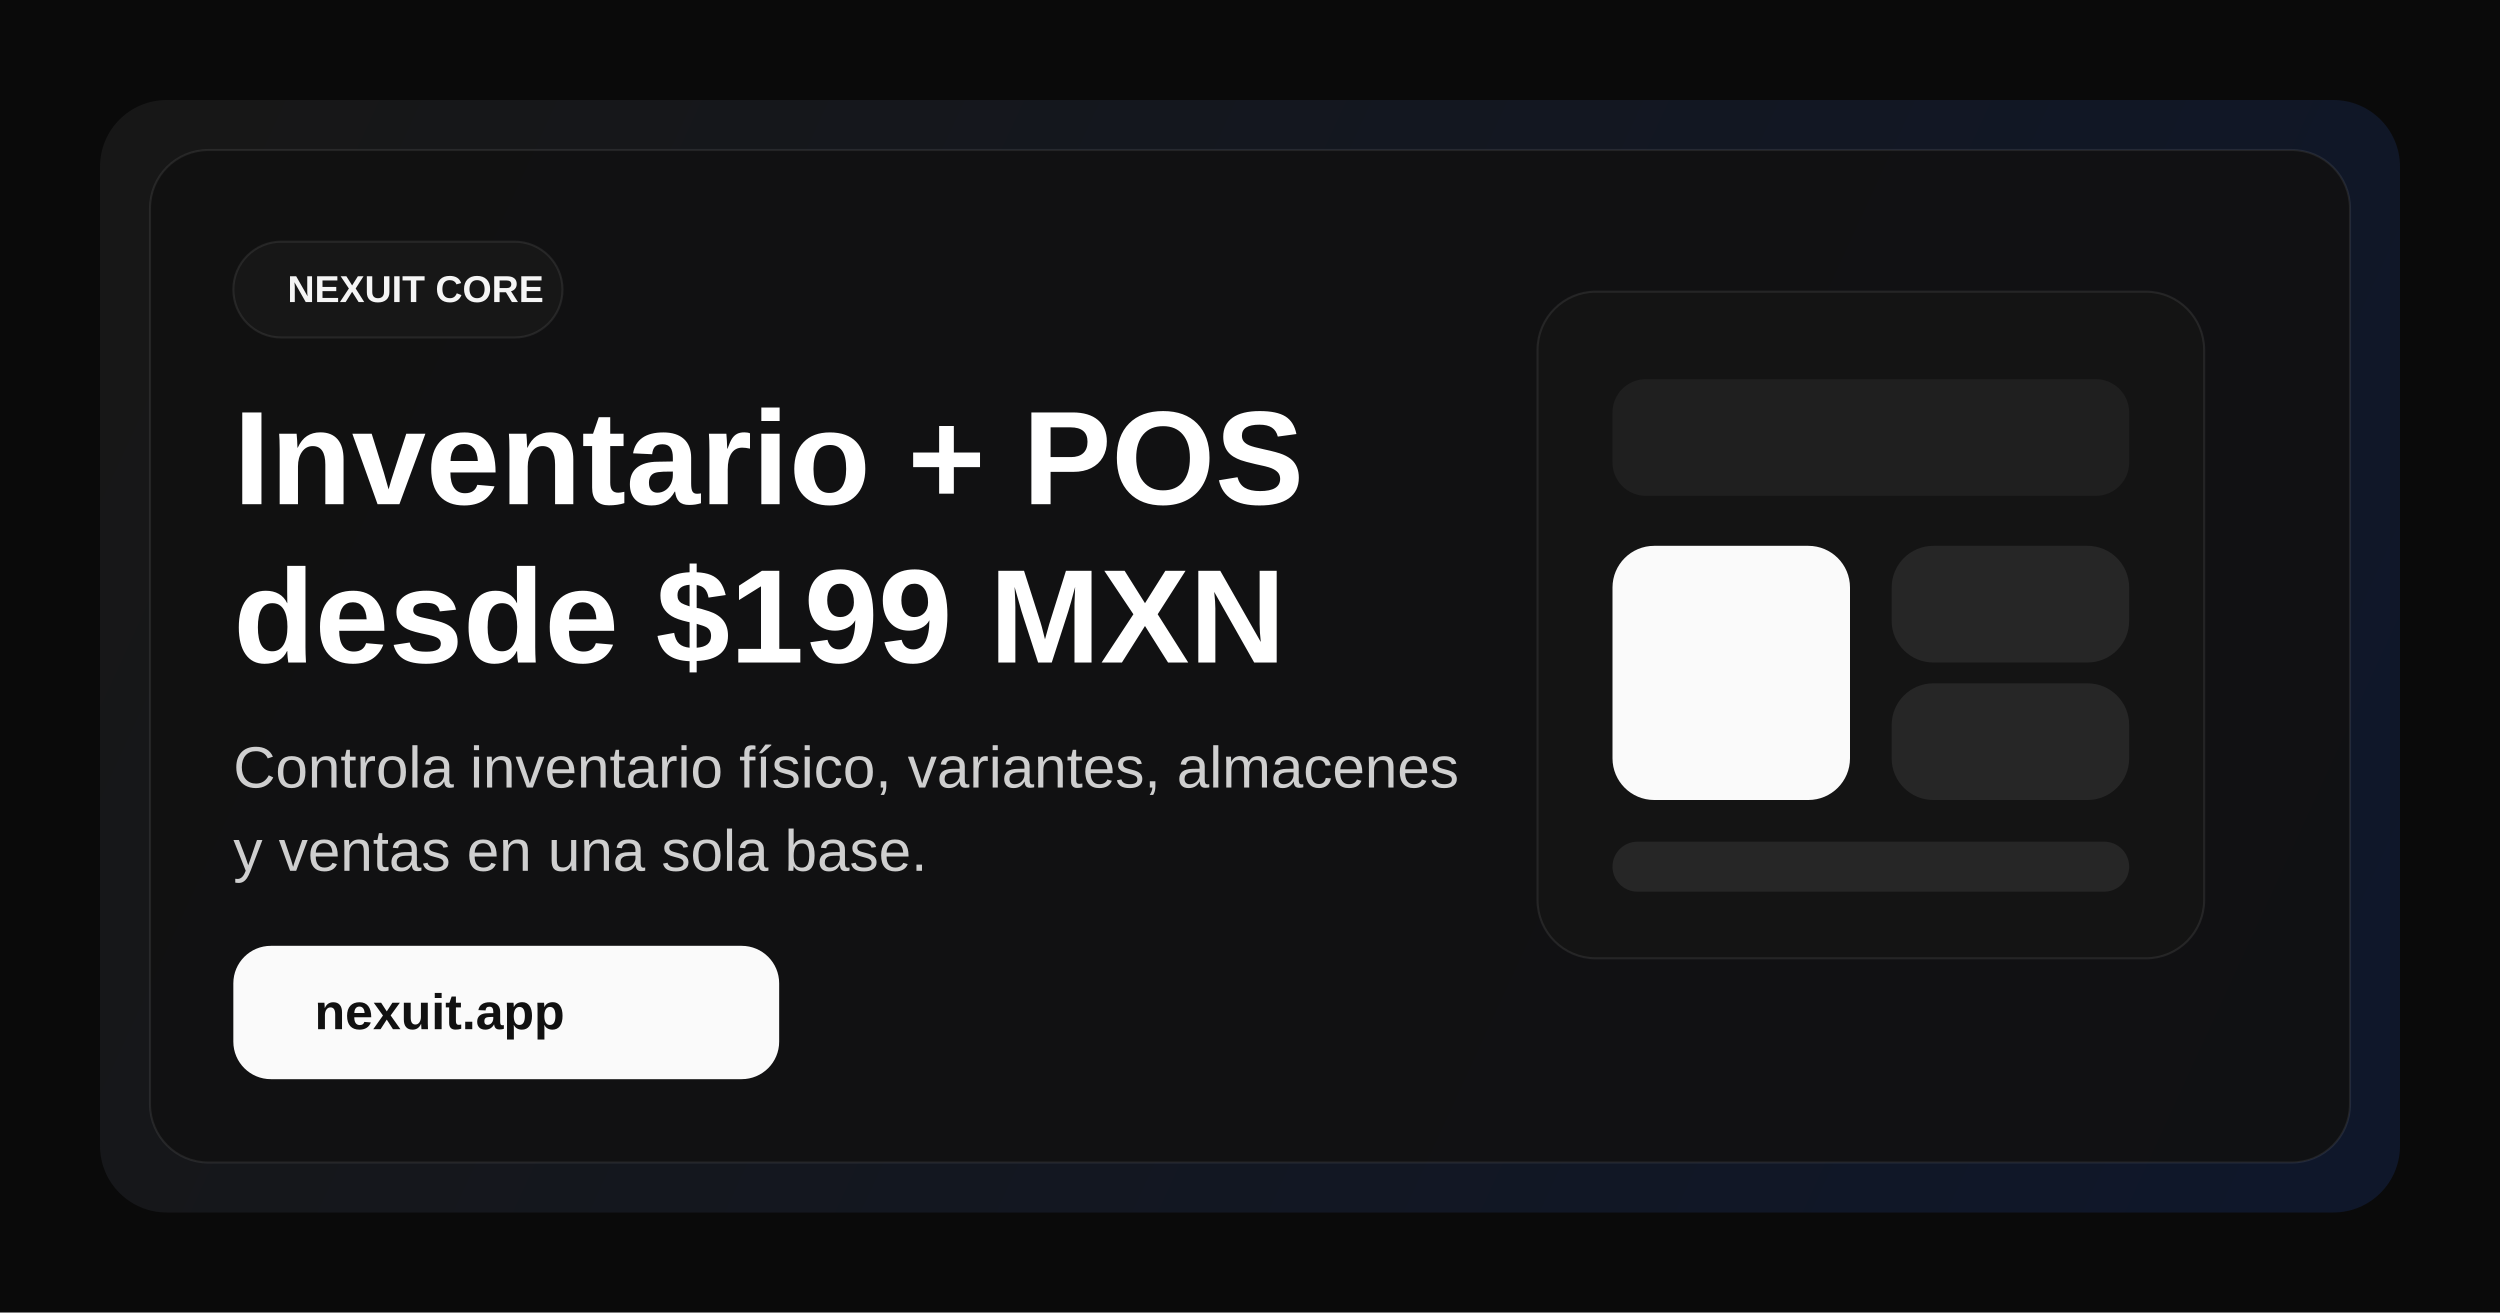
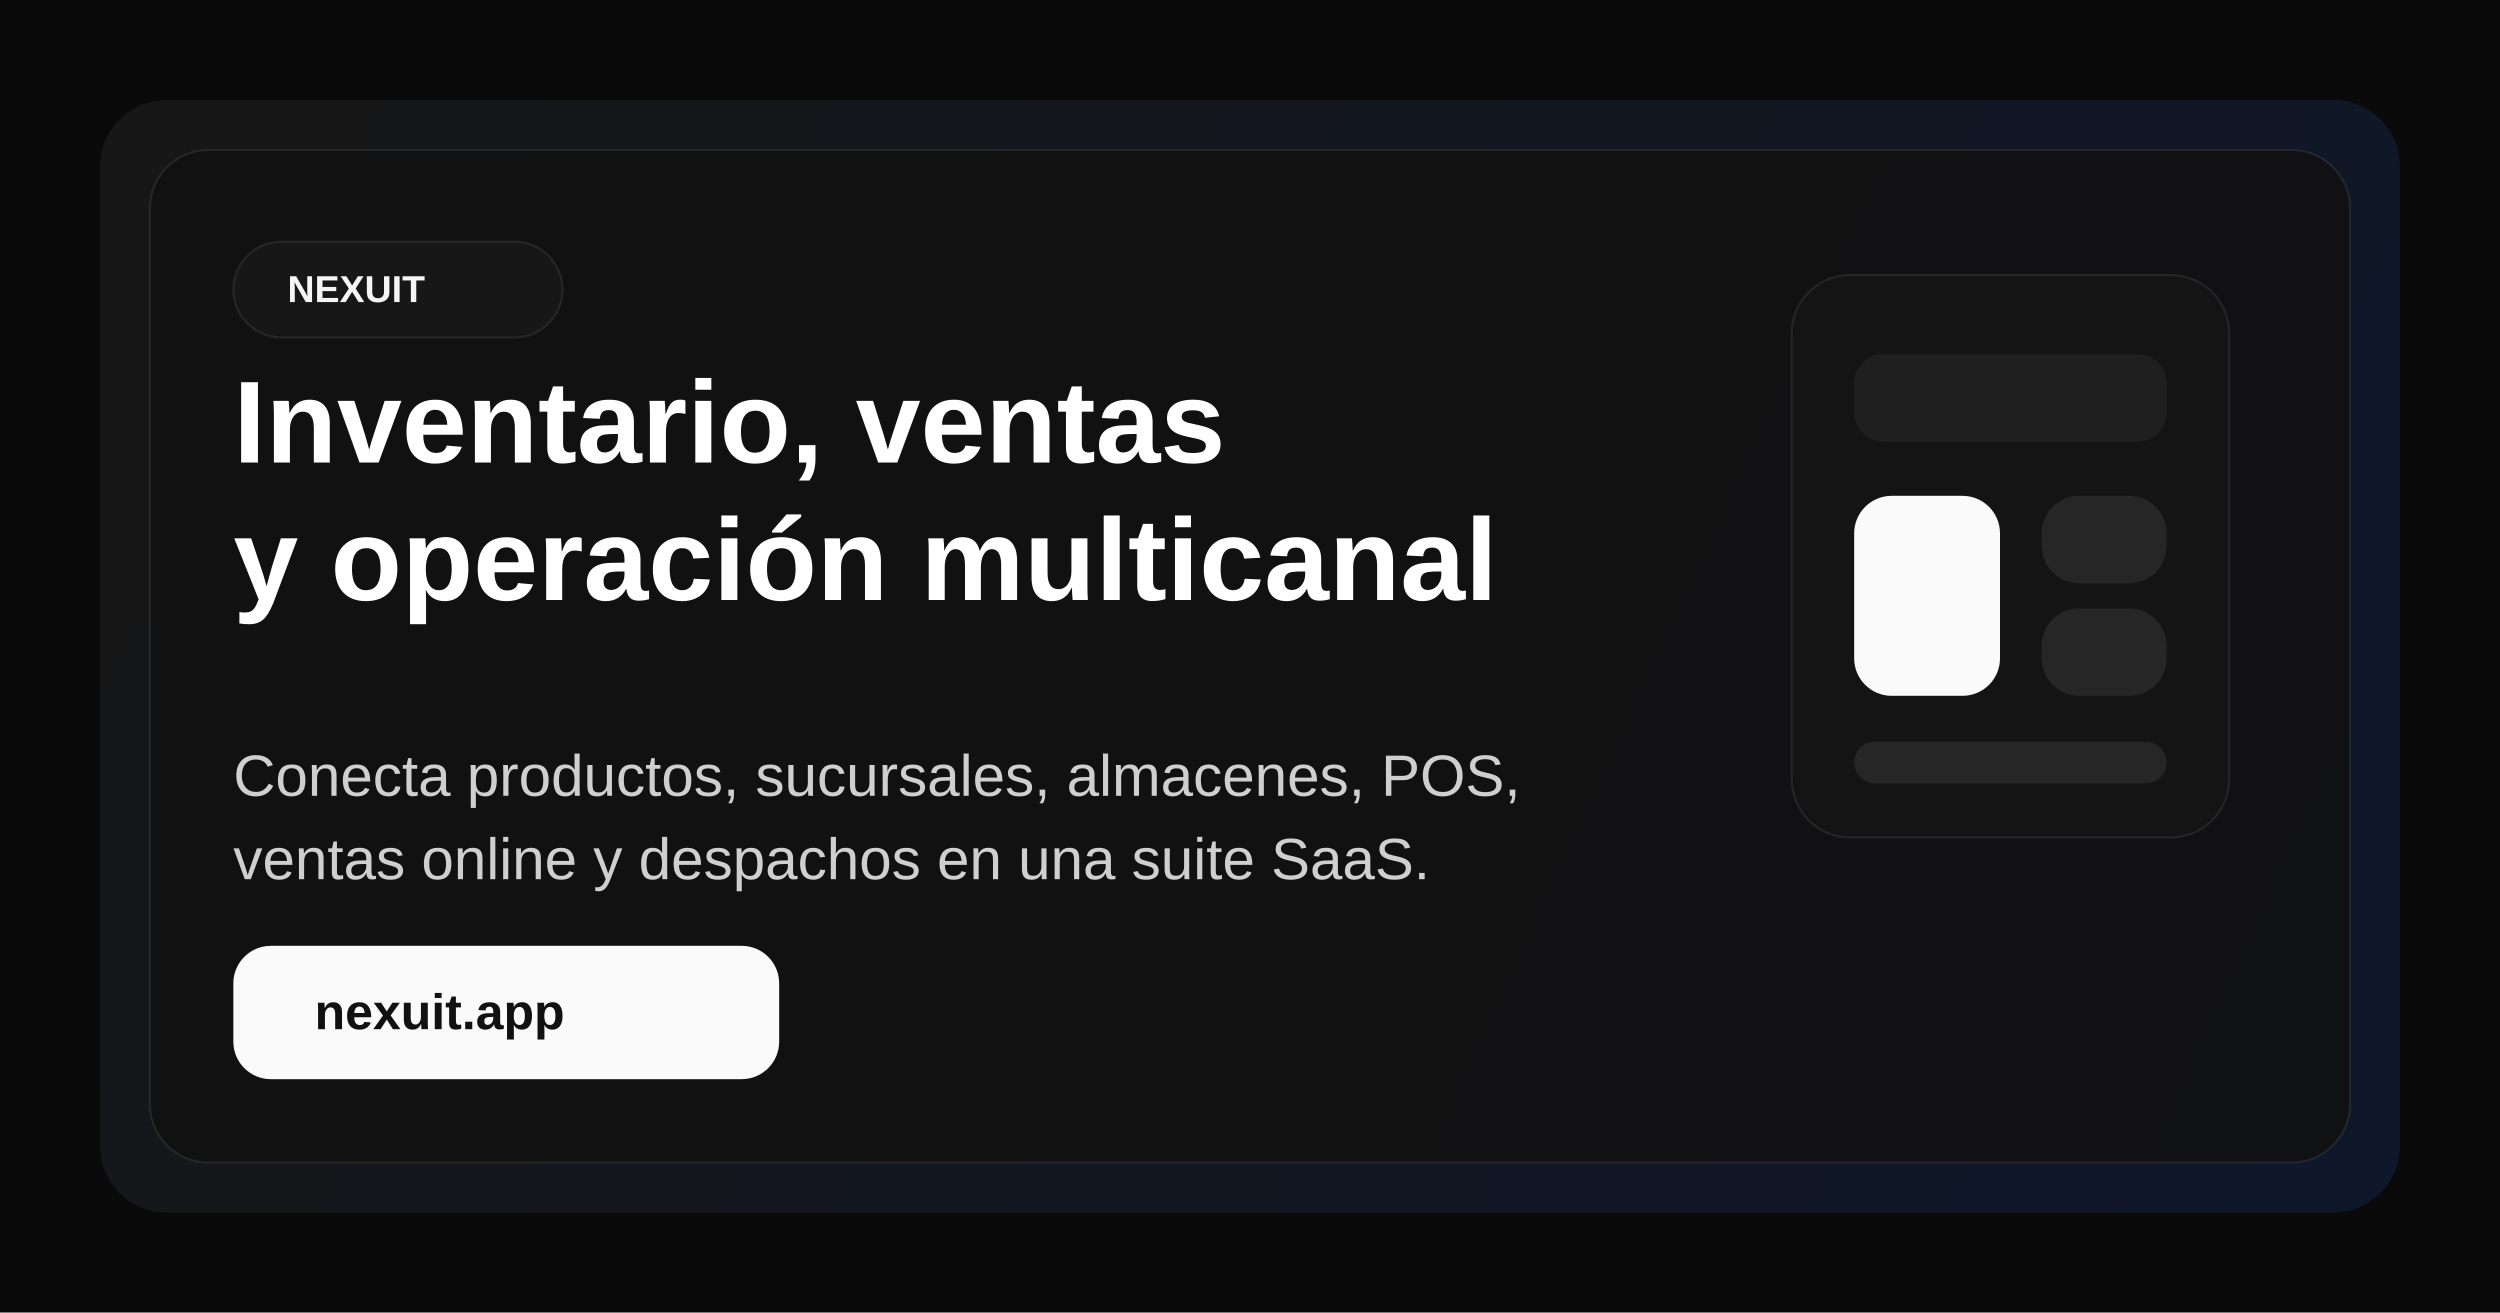
<svg xmlns="http://www.w3.org/2000/svg" width="1200" height="630" viewBox="0 0 1200 630" fill="none">
  <rect width="1200" height="630" fill="#0A0A0A" />
  <rect x="48" y="48" width="1104" height="534" rx="32" fill="url(#paint0_linear_1_2)" />
  <rect x="72" y="72" width="1056" height="486" rx="28" fill="#111111" fill-opacity="0.9" stroke="#FFFFFF" stroke-opacity="0.08" />
  <rect x="112" y="116" width="158" height="46" rx="23" fill="#171717" stroke="#FFFFFF" stroke-opacity="0.08" />
-   <text x="138" y="145" fill="#F5F5F5" font-family="Arial, Helvetica, sans-serif" font-size="18" font-weight="700">NEXUIT CORE</text>
-   <text x="112" y="242" fill="#FFFFFF" font-family="Arial, Helvetica, sans-serif" font-size="64" font-weight="700">
-     <tspan x="112" dy="0">Inventario + POS</tspan>
-     <tspan x="112" dy="76">desde $199 MXN</tspan>
-   </text>
-   <text x="112" y="378" fill="#CFCFCF" font-family="Arial, Helvetica, sans-serif" font-size="28" font-weight="400">
-     <tspan x="112" dy="0">Controla inventario físico, variantes, almacenes</tspan>
-     <tspan x="112" dy="40">y ventas en una sola base.</tspan>
-   </text>
+   <text x="138" y="145" fill="#F5F5F5" font-family="Arial, Helvetica, sans-serif" font-size="18" font-weight="700">NEXUIT</text>
+   <text x="112" y="222" fill="#FFFFFF" font-family="Arial, Helvetica, sans-serif" font-size="56" font-weight="700">Inventario, ventas</text>
+   <text x="112" y="288" fill="#FFFFFF" font-family="Arial, Helvetica, sans-serif" font-size="56" font-weight="700">y operación multicanal</text>
+   <text x="112" y="382" fill="#CFCFCF" font-family="Arial, Helvetica, sans-serif" font-size="28" font-weight="400">Conecta productos, sucursales, almacenes, POS,</text>
+   <text x="112" y="422" fill="#CFCFCF" font-family="Arial, Helvetica, sans-serif" font-size="28" font-weight="400">ventas online y despachos en una suite SaaS.</text>
  <rect x="112" y="454" width="262" height="64" rx="18" fill="#FAFAFA" />
  <text x="151" y="494" fill="#111111" font-family="Arial, Helvetica, sans-serif" font-size="24" font-weight="700">nexuit.app</text>
-   <rect x="738" y="140" width="320" height="320" rx="28" fill="#141414" stroke="#FFFFFF" stroke-opacity="0.08" />
-   <rect x="774" y="182" width="248" height="56" rx="16" fill="#1F1F1F" />
-   <rect x="774" y="262" width="114" height="122" rx="20" fill="#FAFAFA" />
-   <rect x="908" y="262" width="114" height="56" rx="20" fill="#262626" />
-   <rect x="908" y="328" width="114" height="56" rx="20" fill="#262626" />
-   <rect x="774" y="404" width="248" height="24" rx="12" fill="#262626" />
+   <rect x="860" y="132" width="210" height="270" rx="28" fill="#141414" stroke="#FFFFFF" stroke-opacity="0.08" />
+   <rect x="890" y="170" width="150" height="42" rx="14" fill="#1F1F1F" />
+   <rect x="890" y="238" width="70" height="96" rx="18" fill="#FAFAFA" />
+   <rect x="980" y="238" width="60" height="42" rx="18" fill="#262626" />
+   <rect x="980" y="292" width="60" height="42" rx="18" fill="#262626" />
+   <rect x="890" y="356" width="150" height="20" rx="10" fill="#262626" />
  <defs>
    <linearGradient id="paint0_linear_1_2" x1="90" y1="80" x2="1112" y2="550" gradientUnits="userSpaceOnUse">
      <stop stop-color="#171717" />
      <stop offset="1" stop-color="#0F172A" />
    </linearGradient>
  </defs>
</svg>
